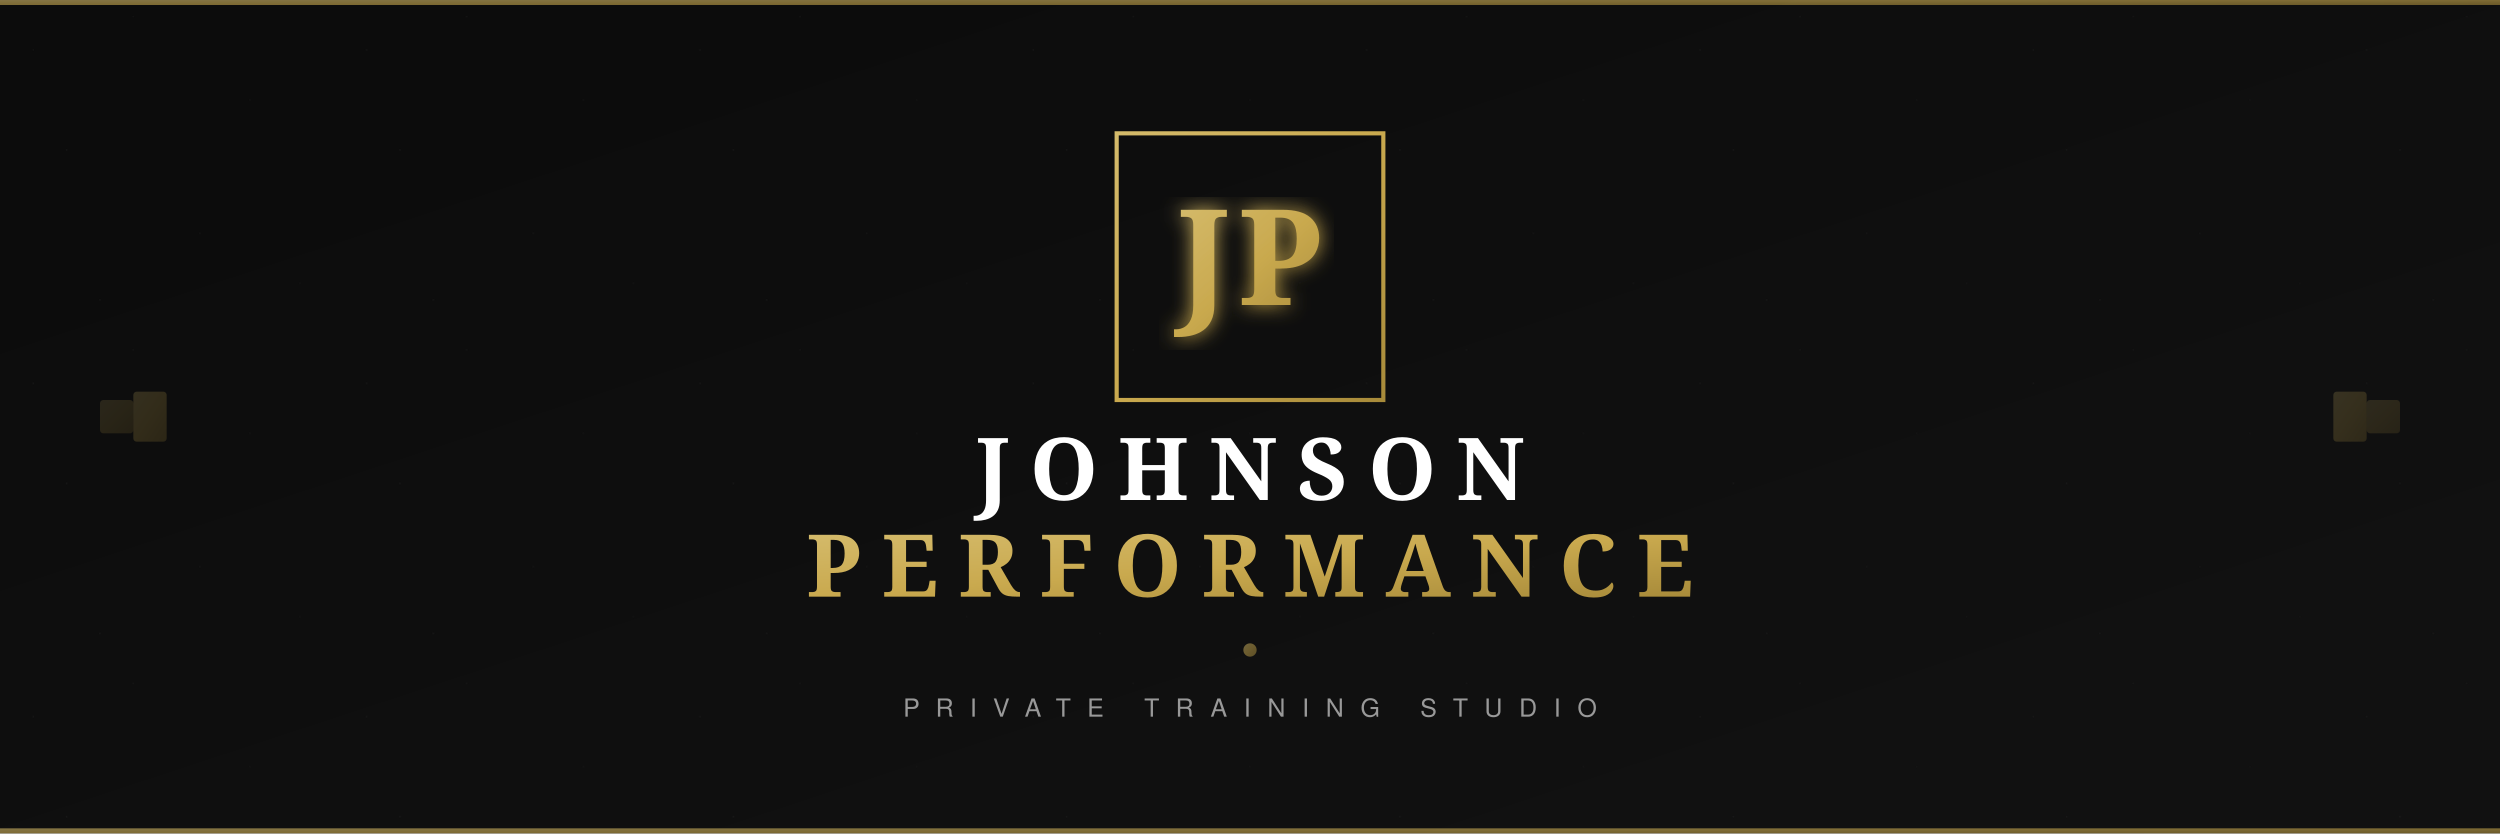
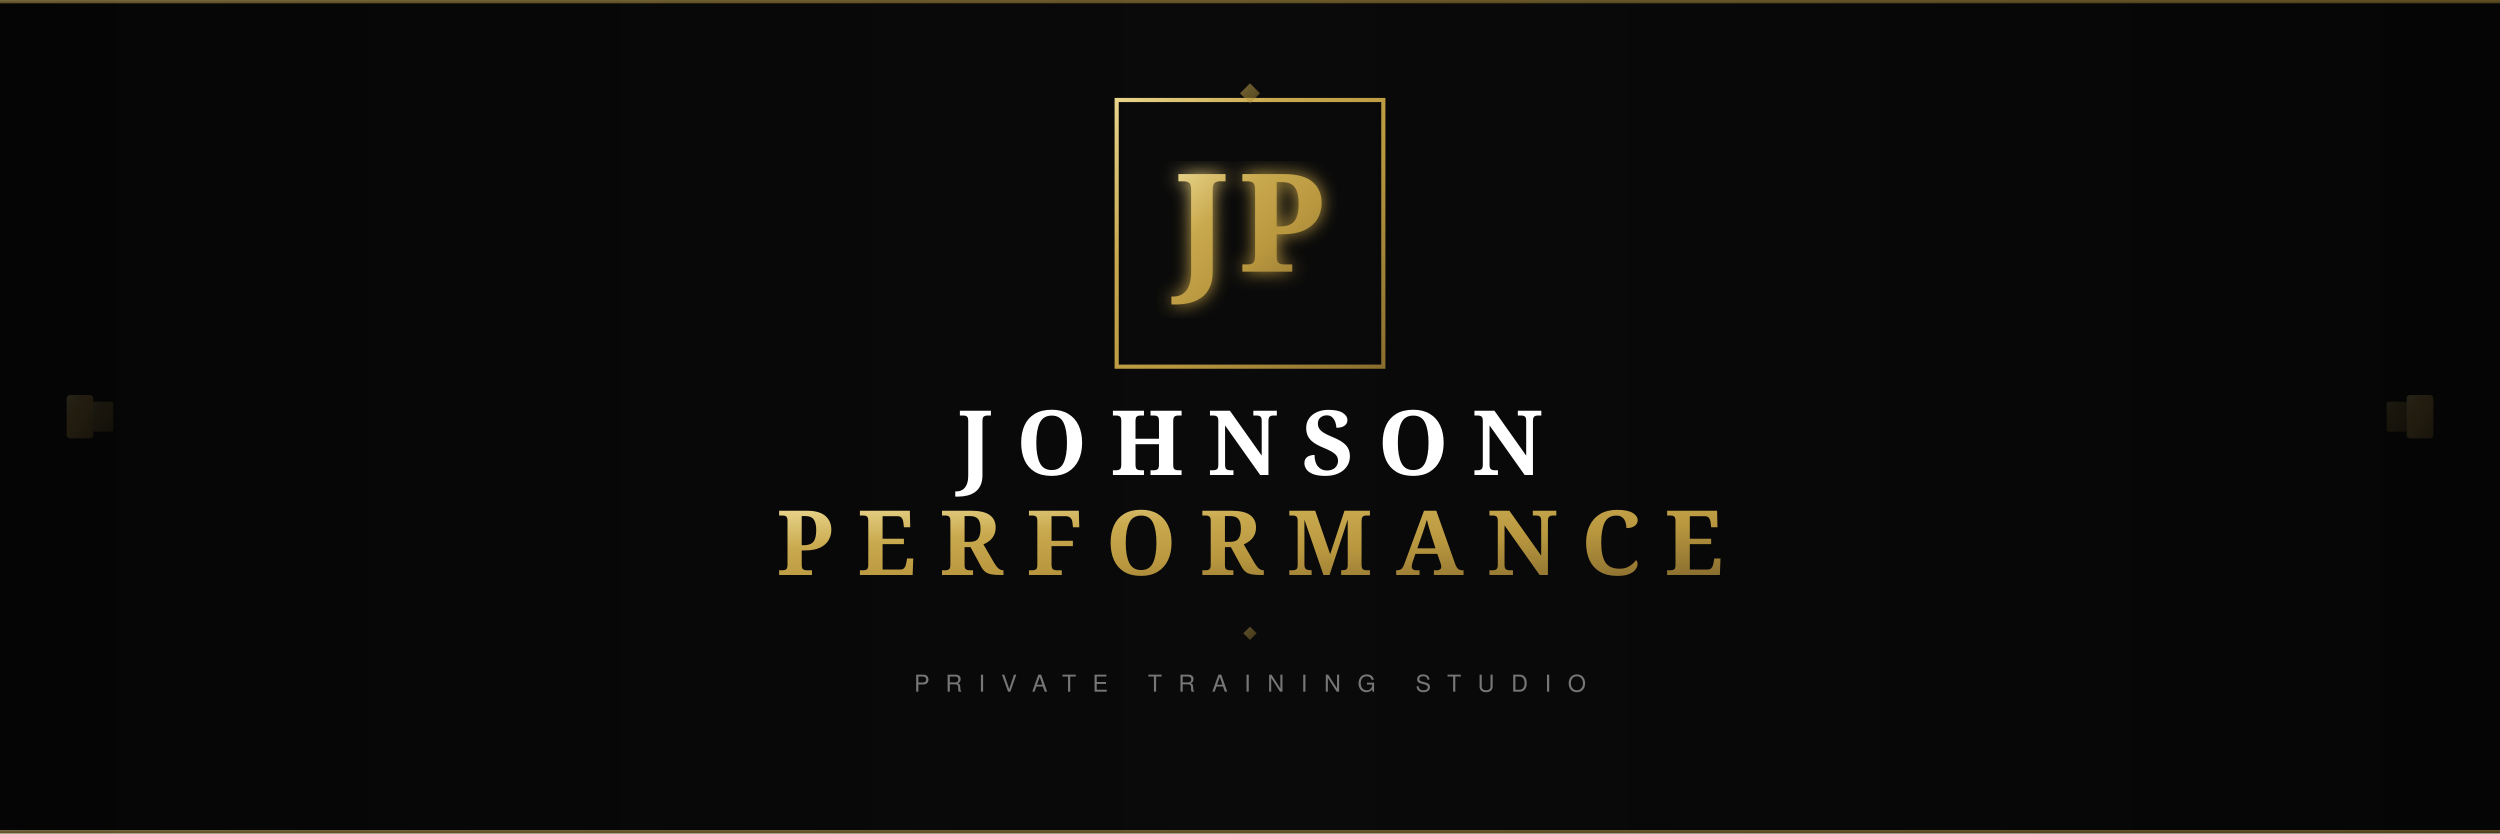
<svg xmlns="http://www.w3.org/2000/svg" viewBox="0 0 1500 500">
  <defs>
-     <linearGradient id="bg2" x1="0%" y1="0%" x2="100%" y2="100%">
-       <stop offset="0%" style="stop-color:#0A0A0A" />
-       <stop offset="100%" style="stop-color:#111111" />
+     <linearGradient id="bgW" x1="0%" y1="0%" x2="100%" y2="0%">
+       <stop offset="0%" style="stop-color:#050505" />
+       <stop offset="50%" style="stop-color:#0A0A0A" />
+       <stop offset="100%" style="stop-color:#050505" />
    </linearGradient>
-     <linearGradient id="g2" x1="0%" y1="0%" x2="100%" y2="100%">
-       <stop offset="0%" style="stop-color:#D4BA6A" />
-       <stop offset="50%" style="stop-color:#C9A94E" />
-       <stop offset="100%" style="stop-color:#A88B3A" />
+     <linearGradient id="gW" x1="0%" y1="0%" x2="100%" y2="100%">
+       <stop offset="0%" style="stop-color:#E8D48B" />
+       <stop offset="30%" style="stop-color:#C9A94E" />
+       <stop offset="60%" style="stop-color:#B8973F" />
+       <stop offset="100%" style="stop-color:#8A6E2F" />
    </linearGradient>
-     <pattern id="noise2" width="200" height="200" patternUnits="userSpaceOnUse">
-       <rect width="200" height="200" fill="#111" opacity="0.3" />
-       <circle cx="20" cy="30" r="0.5" fill="#333" opacity="0.5" />
-       <circle cx="80" cy="10" r="0.5" fill="#333" opacity="0.4" />
-       <circle cx="150" cy="60" r="0.5" fill="#333" opacity="0.3" />
-       <circle cx="40" cy="90" r="0.5" fill="#333" opacity="0.5" />
-       <circle cx="120" cy="140" r="0.5" fill="#333" opacity="0.4" />
-       <circle cx="180" cy="170" r="0.5" fill="#333" opacity="0.3" />
-       <circle cx="60" cy="180" r="0.5" fill="#333" opacity="0.5" />
-     </pattern>
-     <filter id="glow2">
-       <feGaussianBlur stdDeviation="6" result="blur" />
+     <filter id="glowW">
+       <feGaussianBlur stdDeviation="5" result="blur" />
      <feMerge>
        <feMergeNode in="blur" />
        <feMergeNode in="SourceGraphic" />
      </feMerge>
    </filter>
  </defs>
-   <rect width="1500" height="500" fill="url(#bg2)" />
-   <rect width="1500" height="500" fill="url(#noise2)" opacity="0.5" />
-   <rect x="0" y="0" width="1500" height="3" fill="url(#g2)" opacity="0.6" />
-   <rect x="0" y="497" width="1500" height="3" fill="url(#g2)" opacity="0.6" />
-   <rect x="80" y="235" width="20" height="30" rx="2" fill="url(#g2)" opacity="0.2" />
-   <rect x="60" y="240" width="20" height="20" rx="2" fill="url(#g2)" opacity="0.15" />
-   <line x1="100" y1="250" x2="250" y2="250" stroke="url(#g2)" stroke-width="3" opacity="0.15" />
-   <rect x="670" y="80" width="160" height="160" fill="none" stroke="url(#g2)" stroke-width="2.5" />
-   <text x="750" y="183" font-family="Georgia, serif" font-size="80" font-weight="700" fill="url(#g2)" text-anchor="middle" letter-spacing="5" filter="url(#glow2)">JP</text>
-   <text x="750" y="300" font-family="Georgia, serif" font-size="52" font-weight="600" fill="#FFFFFF" text-anchor="middle" letter-spacing="12">JOHNSON</text>
-   <text x="750" y="358" font-family="Georgia, serif" font-size="52" font-weight="600" fill="url(#g2)" text-anchor="middle" letter-spacing="12">PERFORMANCE</text>
-   <line x1="550" y1="390" x2="950" y2="390" stroke="url(#g2)" stroke-width="1" opacity="0.3" />
-   <circle cx="750" cy="390" r="4" fill="url(#g2)" opacity="0.5" />
-   <text x="750" y="430" font-family="Helvetica, sans-serif" font-size="15" fill="#999999" text-anchor="middle" letter-spacing="10">PRIVATE TRAINING STUDIO</text>
-   <line x1="1250" y1="250" x2="1400" y2="250" stroke="url(#g2)" stroke-width="3" opacity="0.15" />
-   <rect x="1400" y="235" width="20" height="30" rx="2" fill="url(#g2)" opacity="0.2" />
-   <rect x="1420" y="240" width="20" height="20" rx="2" fill="url(#g2)" opacity="0.15" />
+   <rect width="1500" height="500" fill="url(#bgW)" />
+   <rect x="0" y="0" width="1500" height="2" fill="url(#gW)" opacity="0.5" />
+   <rect x="0" y="498" width="1500" height="2" fill="url(#gW)" opacity="0.5" />
+   <rect x="40" y="237" width="16" height="26" rx="2" fill="url(#gW)" opacity="0.15" />
+   <rect x="56" y="241" width="12" height="18" rx="1" fill="url(#gW)" opacity="0.1" />
+   <line x1="68" y1="250" x2="200" y2="250" stroke="url(#gW)" stroke-width="2.5" opacity="0.12" />
+   <path d="M50,50 L80,50" stroke="url(#gW)" stroke-width="1.5" fill="none" opacity="0.4" />
+   <path d="M50,50 L50,80" stroke="url(#gW)" stroke-width="1.5" fill="none" opacity="0.4" />
+   <path d="M1450,50 L1420,50" stroke="url(#gW)" stroke-width="1.5" fill="none" opacity="0.4" />
+   <path d="M1450,50 L1450,80" stroke="url(#gW)" stroke-width="1.5" fill="none" opacity="0.4" />
+   <path d="M50,450 L80,450" stroke="url(#gW)" stroke-width="1.5" fill="none" opacity="0.4" />
+   <path d="M50,450 L50,420" stroke="url(#gW)" stroke-width="1.5" fill="none" opacity="0.4" />
+   <path d="M1450,450 L1420,450" stroke="url(#gW)" stroke-width="1.5" fill="none" opacity="0.4" />
+   <path d="M1450,450 L1450,420" stroke="url(#gW)" stroke-width="1.5" fill="none" opacity="0.4" />
+   <rect x="670" y="60" width="160" height="160" fill="none" stroke="url(#gW)" stroke-width="2.5" />
+   <path d="M670,60 L698,60" stroke="url(#gW)" stroke-width="4" fill="none" />
+   <path d="M670,60 L670,88" stroke="url(#gW)" stroke-width="4" fill="none" />
+   <path d="M830,60 L802,60" stroke="url(#gW)" stroke-width="4" fill="none" />
+   <path d="M830,60 L830,88" stroke="url(#gW)" stroke-width="4" fill="none" />
+   <path d="M670,220 L698,220" stroke="url(#gW)" stroke-width="4" fill="none" />
+   <path d="M670,220 L670,192" stroke="url(#gW)" stroke-width="4" fill="none" />
+   <path d="M830,220 L802,220" stroke="url(#gW)" stroke-width="4" fill="none" />
+   <path d="M830,220 L830,192" stroke="url(#gW)" stroke-width="4" fill="none" />
+   <polygon points="750,50 756,56 750,62 744,56" fill="url(#gW)" opacity="0.5" />
+   <text x="750" y="163" font-family="Georgia, serif" font-size="82" font-weight="700" fill="url(#gW)" text-anchor="middle" letter-spacing="6" filter="url(#glowW)">JP</text>
+   <text x="750" y="285" font-family="Georgia, serif" font-size="54" font-weight="600" fill="#FFFFFF" text-anchor="middle" letter-spacing="14">JOHNSON</text>
+   <text x="750" y="345" font-family="Georgia, serif" font-size="54" font-weight="600" fill="url(#gW)" text-anchor="middle" letter-spacing="14">PERFORMANCE</text>
+   <line x1="530" y1="380" x2="720" y2="380" stroke="url(#gW)" stroke-width="0.5" opacity="0.3" />
+   <polygon points="750,376 754,380 750,384 746,380" fill="url(#gW)" opacity="0.4" />
+   <line x1="780" y1="380" x2="970" y2="380" stroke="url(#gW)" stroke-width="0.5" opacity="0.3" />
+   <text x="750" y="415" font-family="Helvetica, sans-serif" font-size="14" fill="#777777" text-anchor="middle" letter-spacing="10">PRIVATE TRAINING STUDIO</text>
+   <line x1="1300" y1="250" x2="1432" y2="250" stroke="url(#gW)" stroke-width="2.5" opacity="0.12" />
+   <rect x="1432" y="241" width="12" height="18" rx="1" fill="url(#gW)" opacity="0.1" />
+   <rect x="1444" y="237" width="16" height="26" rx="2" fill="url(#gW)" opacity="0.15" />
</svg>
